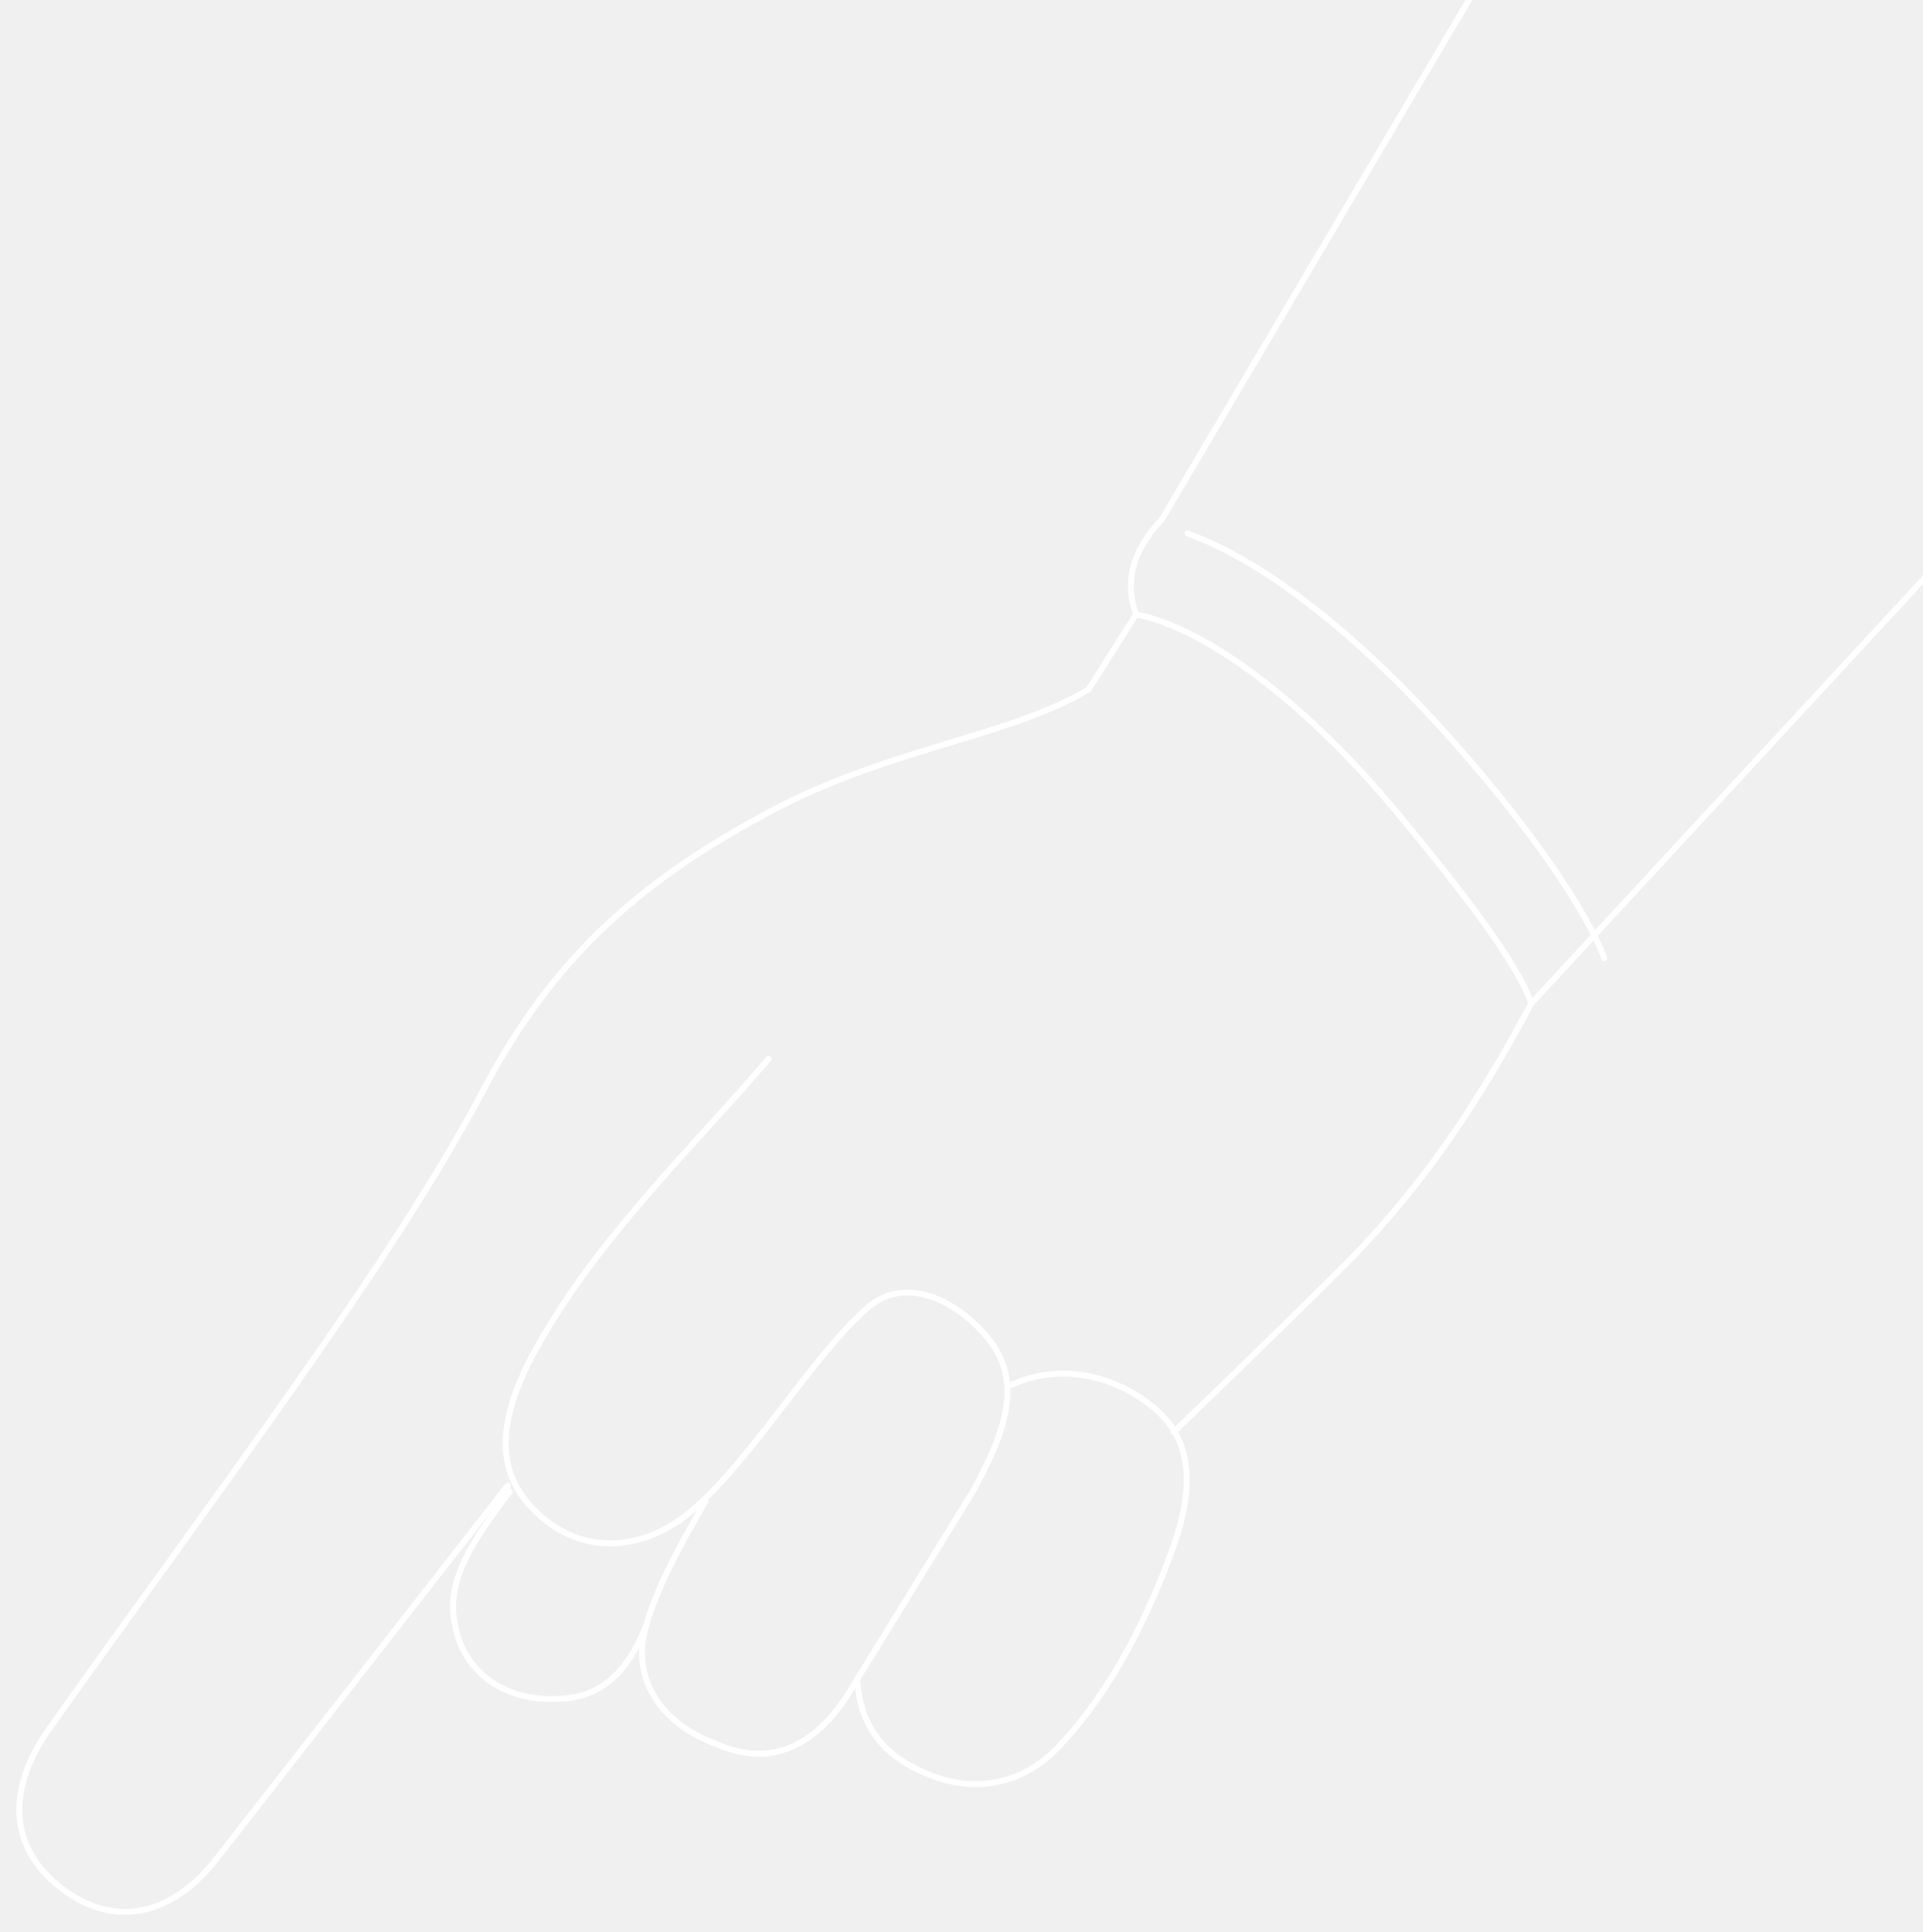
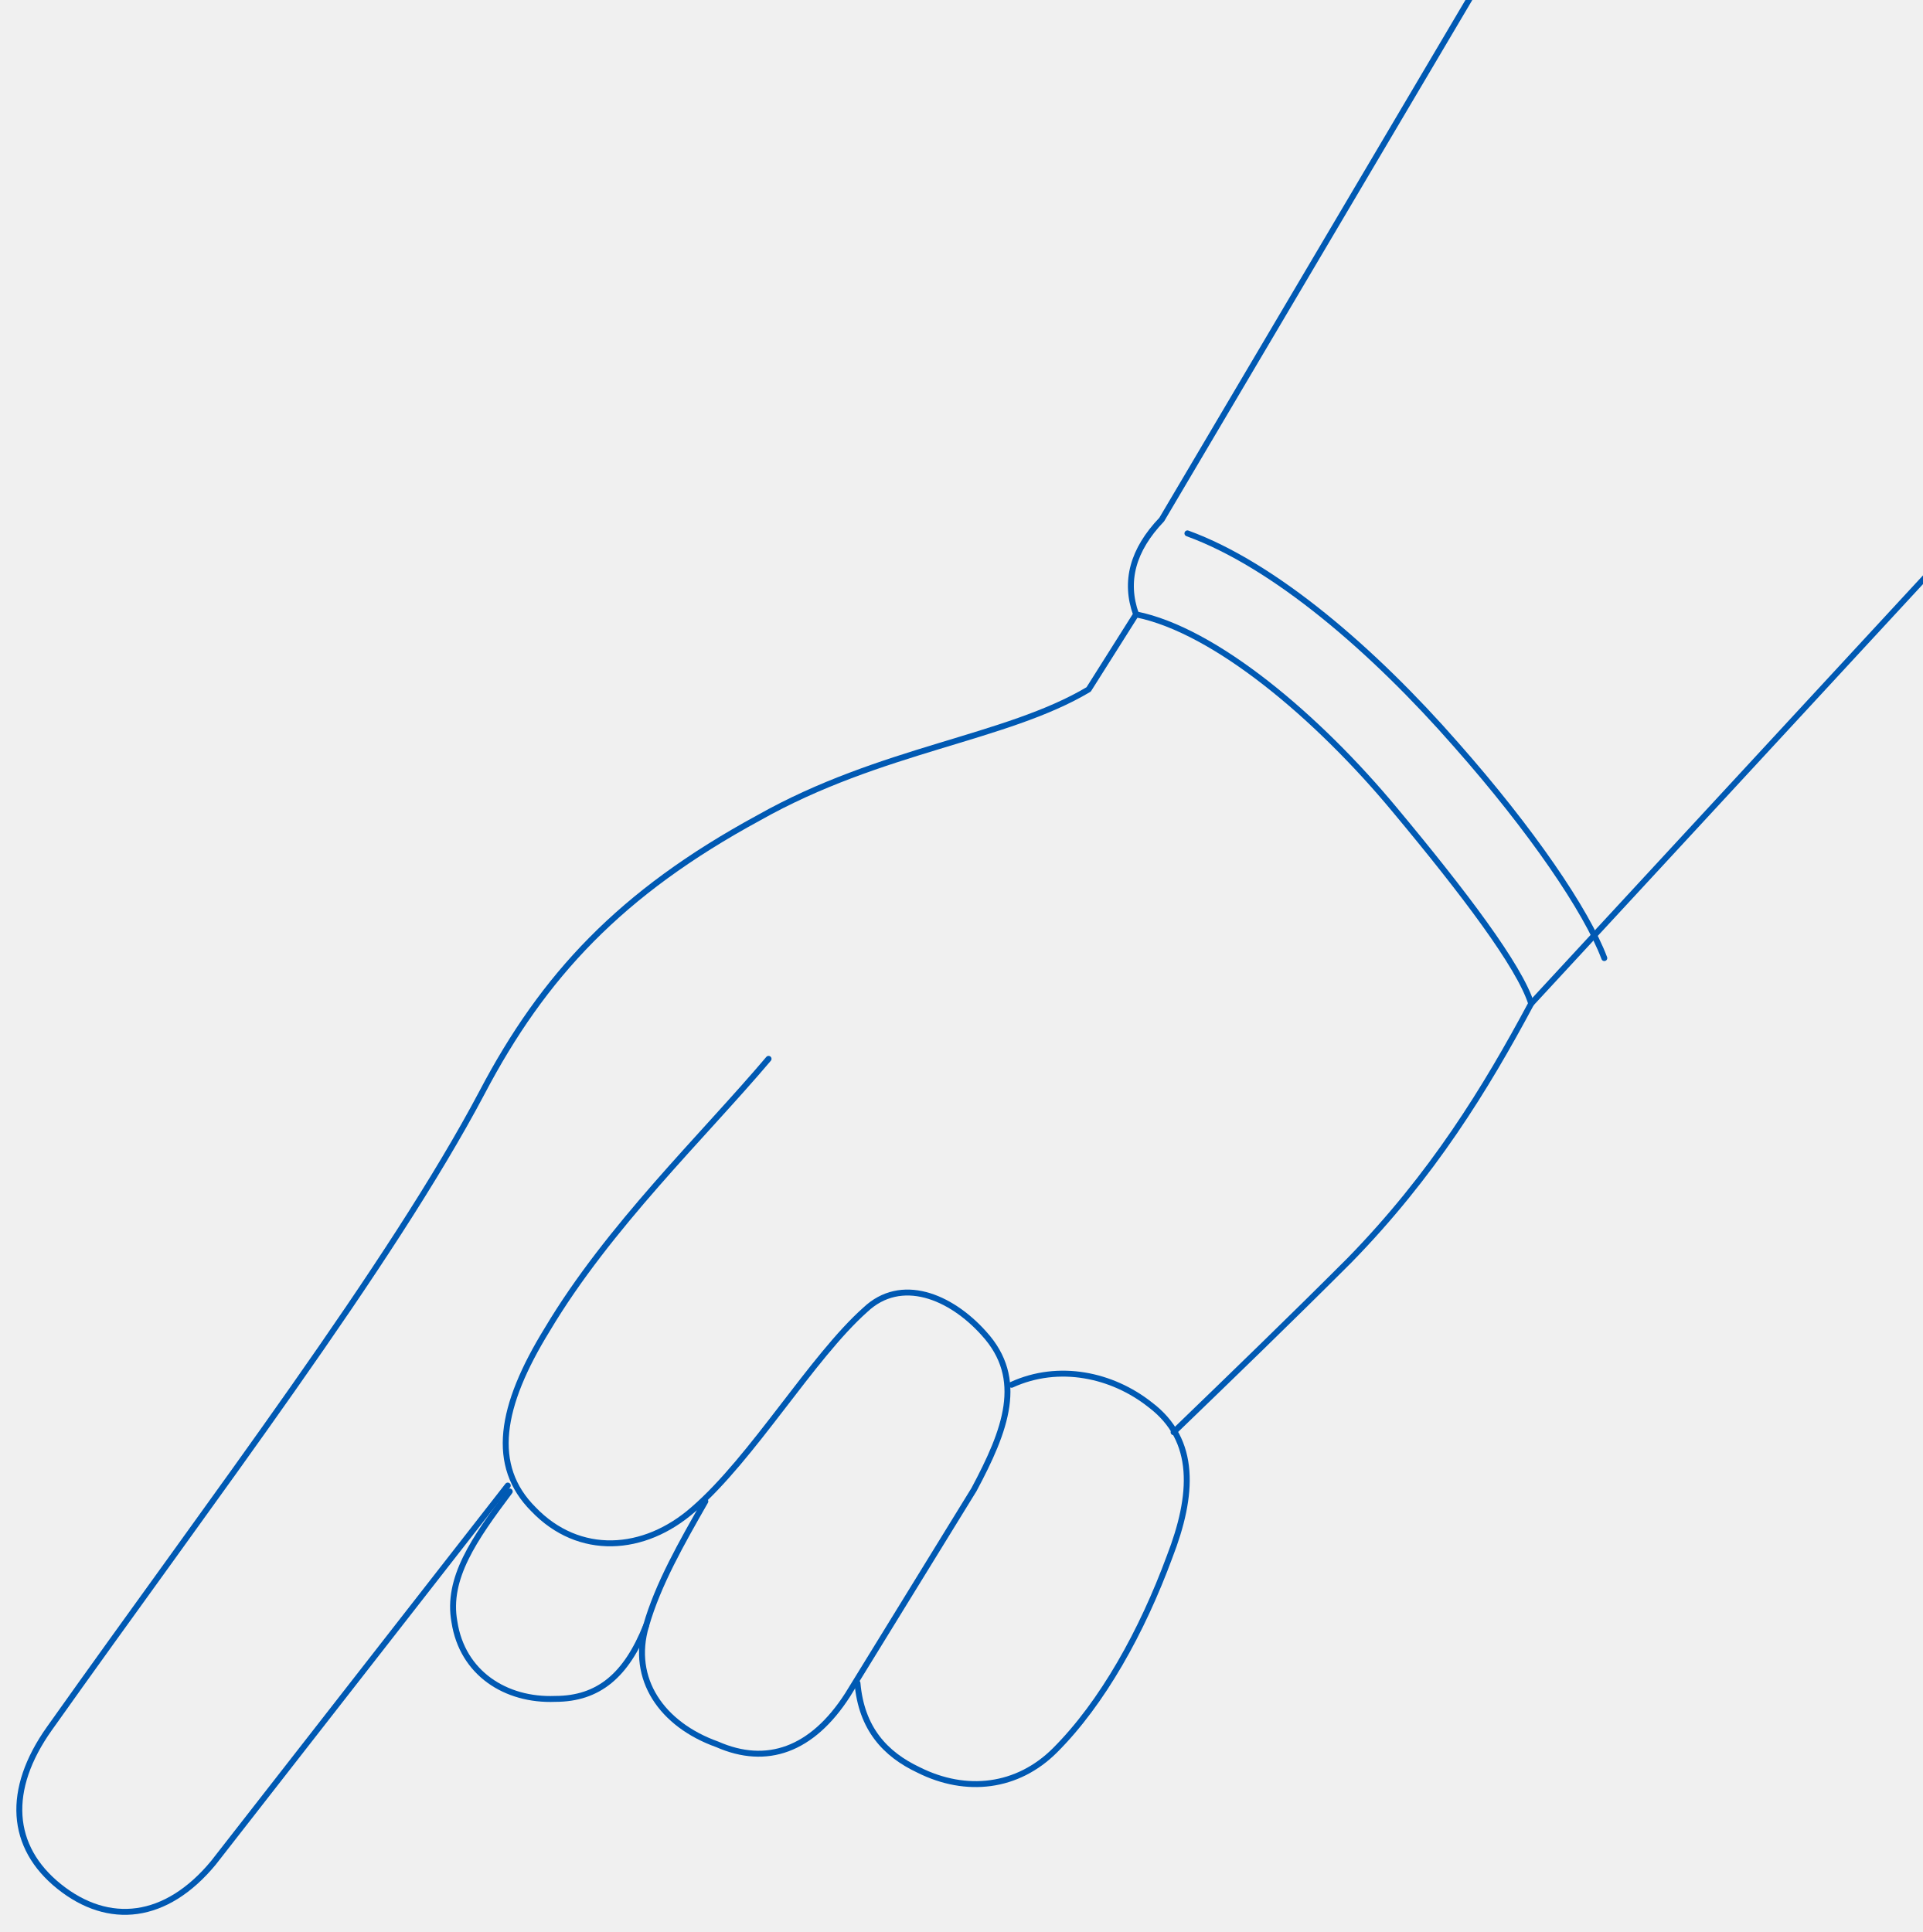
<svg xmlns="http://www.w3.org/2000/svg" viewBox="51 0 973 978">
  <style>path{vector-effect:non-scaling-stroke}</style>
-   <g fill="none" stroke="#fff" stroke-width="3" stroke-linecap="round" stroke-linejoin="round">
+   <g fill="none" stroke="#0059b3" stroke-width="3" stroke-linecap="round" stroke-linejoin="round">
    <path d="M811-28 639 263 Q617 286 626 311 L602 349 C560 374 497 379 435 414 C365 452 326 494 295 553 C249 640 159 758 76 875 C54 906 56 935 81 955 C106 975 135 972 159 943 L308 752" />
    <path d="M440 536 C407 575 359 621 328 673 C304 712 299 742 321 764 C344 788 377 786 402 764 C432 738 462 687 489 663 C507 646 532 656 549 675 C570 698 560 724 544 754 L480 858 C462 886 439 894 414 883 C386 873 370 850 378 823 C384 802 396 781 408 760" />
    <path d="M309 755 C291 779 277 799 281 821 C285 847 307 861 332 860 C354 860 368 848 378 823" />
    <path d="M563 701 C587 690 614 696 633 711 C657 729 655 757 643 788 C629 826 609 862 585 886 C566 905 540 908 516 896 C499 888 487 875 485 852" />
    <path d="M645 725 C674 697 704 668 734 638 C776 595 803 551 826 508 L1046 270" />
    <path d="M626 311 C666 319 718 363 757 410 C792 452 820 489 826 508" />
    <path d="M652 270 C696 286 746 329 788 377 C826 420 854 461 863 485" />
  </g>
</svg>
